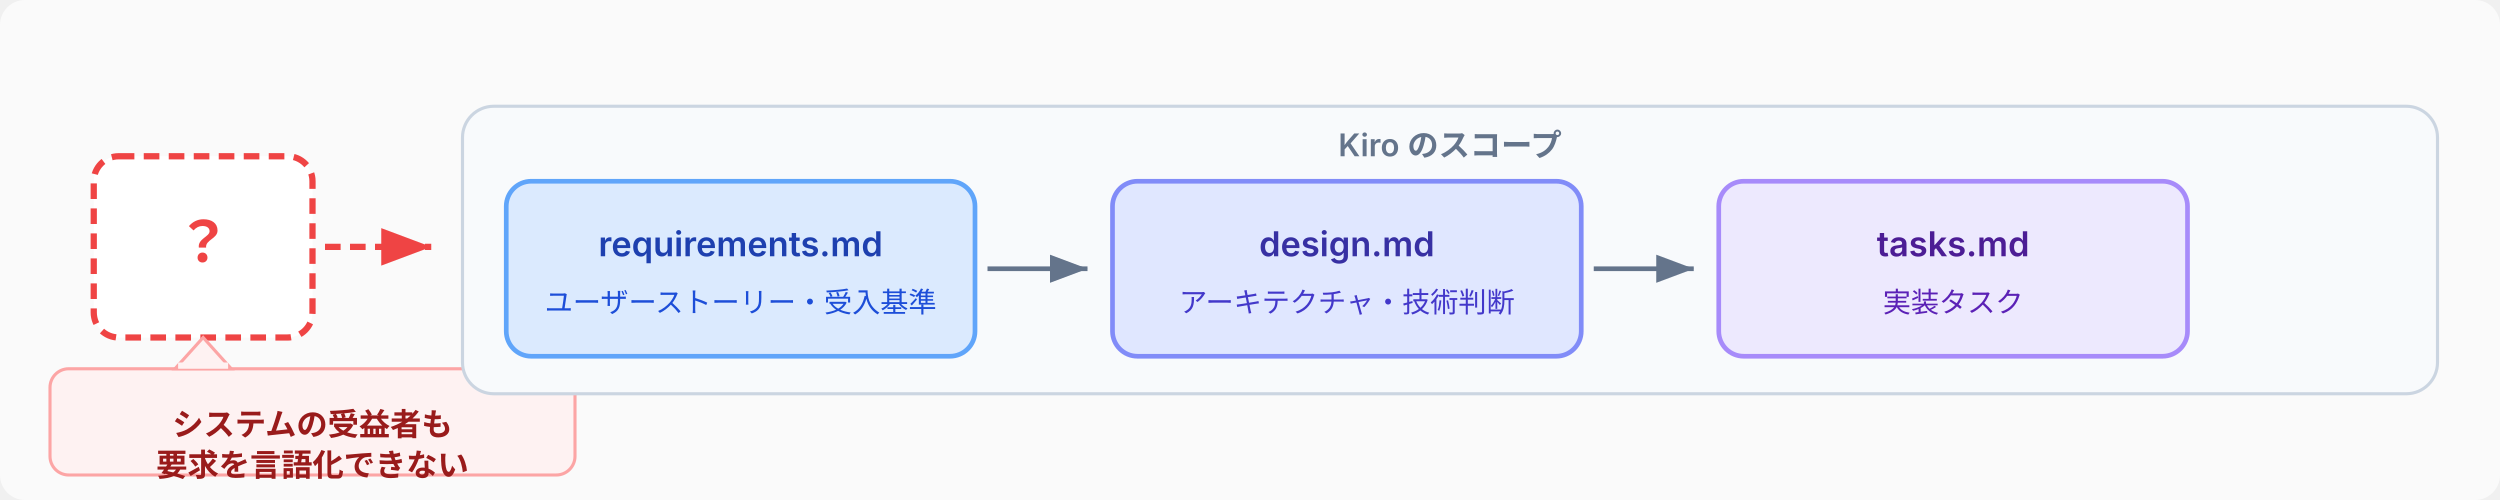
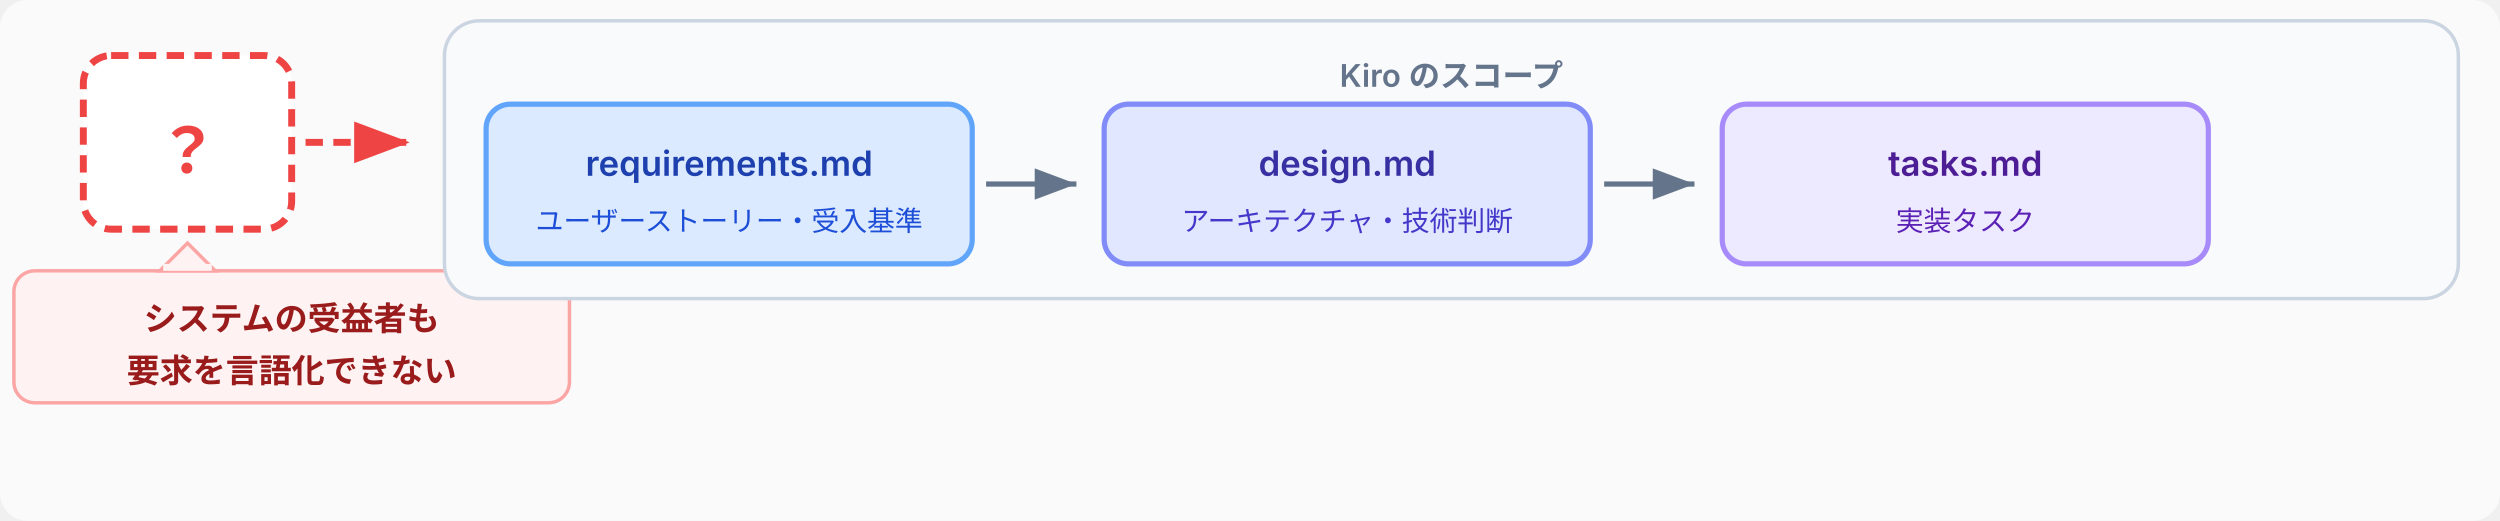
- <svg xmlns="http://www.w3.org/2000/svg" viewBox="0 0 800 160" font-family="system-ui, -apple-system, sans-serif">
+ <svg xmlns="http://www.w3.org/2000/svg" viewBox="0 0 720 150" font-family="system-ui, -apple-system, sans-serif">
  <defs>
    <marker id="arr" markerWidth="8" markerHeight="6" refX="8" refY="3" orient="auto">
      <path d="M0,0 L8,3 L0,6" fill="#64748b" />
    </marker>
    <marker id="arr-red" markerWidth="8" markerHeight="6" refX="8" refY="3" orient="auto">
      <path d="M0,0 L8,3 L0,6" fill="#ef4444" />
    </marker>
  </defs>
-   <rect width="800" height="160" fill="#fafafa" rx="8" />
-   <rect x="30" y="50" width="70" height="58" rx="8" fill="#fff" stroke="#ef4444" stroke-width="2" stroke-dasharray="5,3" />
-   <text x="65" y="76" text-anchor="middle" dominant-baseline="central" font-size="18" font-weight="700" fill="#ef4444">？</text>
-   <rect x="16" y="118" width="168" height="34" rx="6" fill="#fef2f2" stroke="#fca5a5" stroke-width="1" />
-   <polygon points="56,118 65,108 74,118" fill="#fef2f2" stroke="#fca5a5" stroke-width="1" />
-   <line x1="57" y1="117" x2="73" y2="117" stroke="#fef2f2" stroke-width="2" />
-   <text x="100" y="135" text-anchor="middle" dominant-baseline="central" font-size="10" font-weight="600" fill="#991b1b">システムの受益者も</text>
-   <text x="100" y="148" text-anchor="middle" dominant-baseline="central" font-size="10" font-weight="600" fill="#991b1b">要求を言語化できない</text>
-   <line x1="104" y1="79" x2="138" y2="79" stroke="#ef4444" stroke-width="2" stroke-dasharray="5,3" marker-end="url(#arr-red)" />
-   <rect x="148" y="34" width="632" height="92" rx="10" fill="#f8fafc" stroke="#cbd5e1" stroke-width="1" />
-   <text x="464" y="50" text-anchor="middle" font-size="10" font-weight="600" fill="#64748b">Kiro のスコープ</text>
-   <rect x="162" y="58" width="150" height="56" rx="8" fill="#dbeafe" stroke="#60a5fa" stroke-width="1.5" />
-   <text x="237" y="78" text-anchor="middle" dominant-baseline="central" font-size="11" font-weight="600" fill="#1e40af">requirements.md</text>
-   <text x="237" y="96" text-anchor="middle" dominant-baseline="central" font-size="9" fill="#1d4ed8">ユーザーストーリー・受入基準</text>
-   <line x1="316" y1="86" x2="348" y2="86" stroke="#64748b" stroke-width="1.5" marker-end="url(#arr)" />
-   <rect x="356" y="58" width="150" height="56" rx="8" fill="#e0e7ff" stroke="#818cf8" stroke-width="1.5" />
-   <text x="431" y="78" text-anchor="middle" dominant-baseline="central" font-size="11" font-weight="600" fill="#3730a3">design.md</text>
-   <text x="431" y="96" text-anchor="middle" dominant-baseline="central" font-size="9" fill="#4338ca">アーキテクチャ・技術判断</text>
-   <line x1="510" y1="86" x2="542" y2="86" stroke="#64748b" stroke-width="1.5" marker-end="url(#arr)" />
-   <rect x="550" y="58" width="150" height="56" rx="8" fill="#ede9fe" stroke="#a78bfa" stroke-width="1.5" />
-   <text x="625" y="78" text-anchor="middle" dominant-baseline="central" font-size="11" font-weight="600" fill="#4c1d95">tasks.md</text>
-   <text x="625" y="96" text-anchor="middle" dominant-baseline="central" font-size="9" fill="#5b21b6">実装タスク</text>
+   <rect width="720" height="150" fill="#fafafa" rx="8" />
+   <rect x="24" y="16" width="60" height="50" rx="8" fill="#fff" stroke="#ef4444" stroke-width="2" stroke-dasharray="5,3" />
+   <text x="54" y="42" text-anchor="middle" dominant-baseline="central" font-size="18" font-weight="700" fill="#ef4444">？</text>
+   <rect x="4" y="78" width="160" height="38" rx="6" fill="#fef2f2" stroke="#fca5a5" stroke-width="1" />
+   <polygon points="46,78 54,70 62,78" fill="#fef2f2" stroke="#fca5a5" stroke-width="1" />
+   <line x1="47" y1="77" x2="61" y2="77" stroke="#fef2f2" stroke-width="2" />
+   <text x="84" y="91" text-anchor="middle" dominant-baseline="central" font-size="9.5" font-weight="600" fill="#991b1b">システムの受益者も</text>
+   <text x="84" y="106" text-anchor="middle" dominant-baseline="central" font-size="9.5" font-weight="600" fill="#991b1b">要求を言語化できない</text>
+   <line x1="88" y1="41" x2="118" y2="41" stroke="#ef4444" stroke-width="2" stroke-dasharray="5,3" marker-end="url(#arr-red)" />
+   <rect x="128" y="6" width="580" height="80" rx="10" fill="#f8fafc" stroke="#cbd5e1" stroke-width="1" />
+   <text x="418" y="20" text-anchor="middle" dominant-baseline="central" font-size="9" font-weight="600" fill="#64748b">Kiro のスコープ</text>
+   <rect x="140" y="30" width="140" height="46" rx="7" fill="#dbeafe" stroke="#60a5fa" stroke-width="1.5" />
+   <text x="210" y="47" text-anchor="middle" dominant-baseline="central" font-size="10" font-weight="600" fill="#1e40af">requirements.md</text>
+   <text x="210" y="63" text-anchor="middle" dominant-baseline="central" font-size="8" fill="#1d4ed8">ユーザーストーリー・受入基準</text>
+   <line x1="284" y1="53" x2="310" y2="53" stroke="#64748b" stroke-width="1.5" marker-end="url(#arr)" />
+   <rect x="318" y="30" width="140" height="46" rx="7" fill="#e0e7ff" stroke="#818cf8" stroke-width="1.5" />
+   <text x="388" y="47" text-anchor="middle" dominant-baseline="central" font-size="10" font-weight="600" fill="#3730a3">design.md</text>
+   <text x="388" y="63" text-anchor="middle" dominant-baseline="central" font-size="8" fill="#4338ca">アーキテクチャ・技術判断</text>
+   <line x1="462" y1="53" x2="488" y2="53" stroke="#64748b" stroke-width="1.5" marker-end="url(#arr)" />
+   <rect x="496" y="30" width="140" height="46" rx="7" fill="#ede9fe" stroke="#a78bfa" stroke-width="1.5" />
+   <text x="566" y="47" text-anchor="middle" dominant-baseline="central" font-size="10" font-weight="600" fill="#4c1d95">tasks.md</text>
+   <text x="566" y="63" text-anchor="middle" dominant-baseline="central" font-size="8" fill="#5b21b6">実装タスク</text>
</svg>
